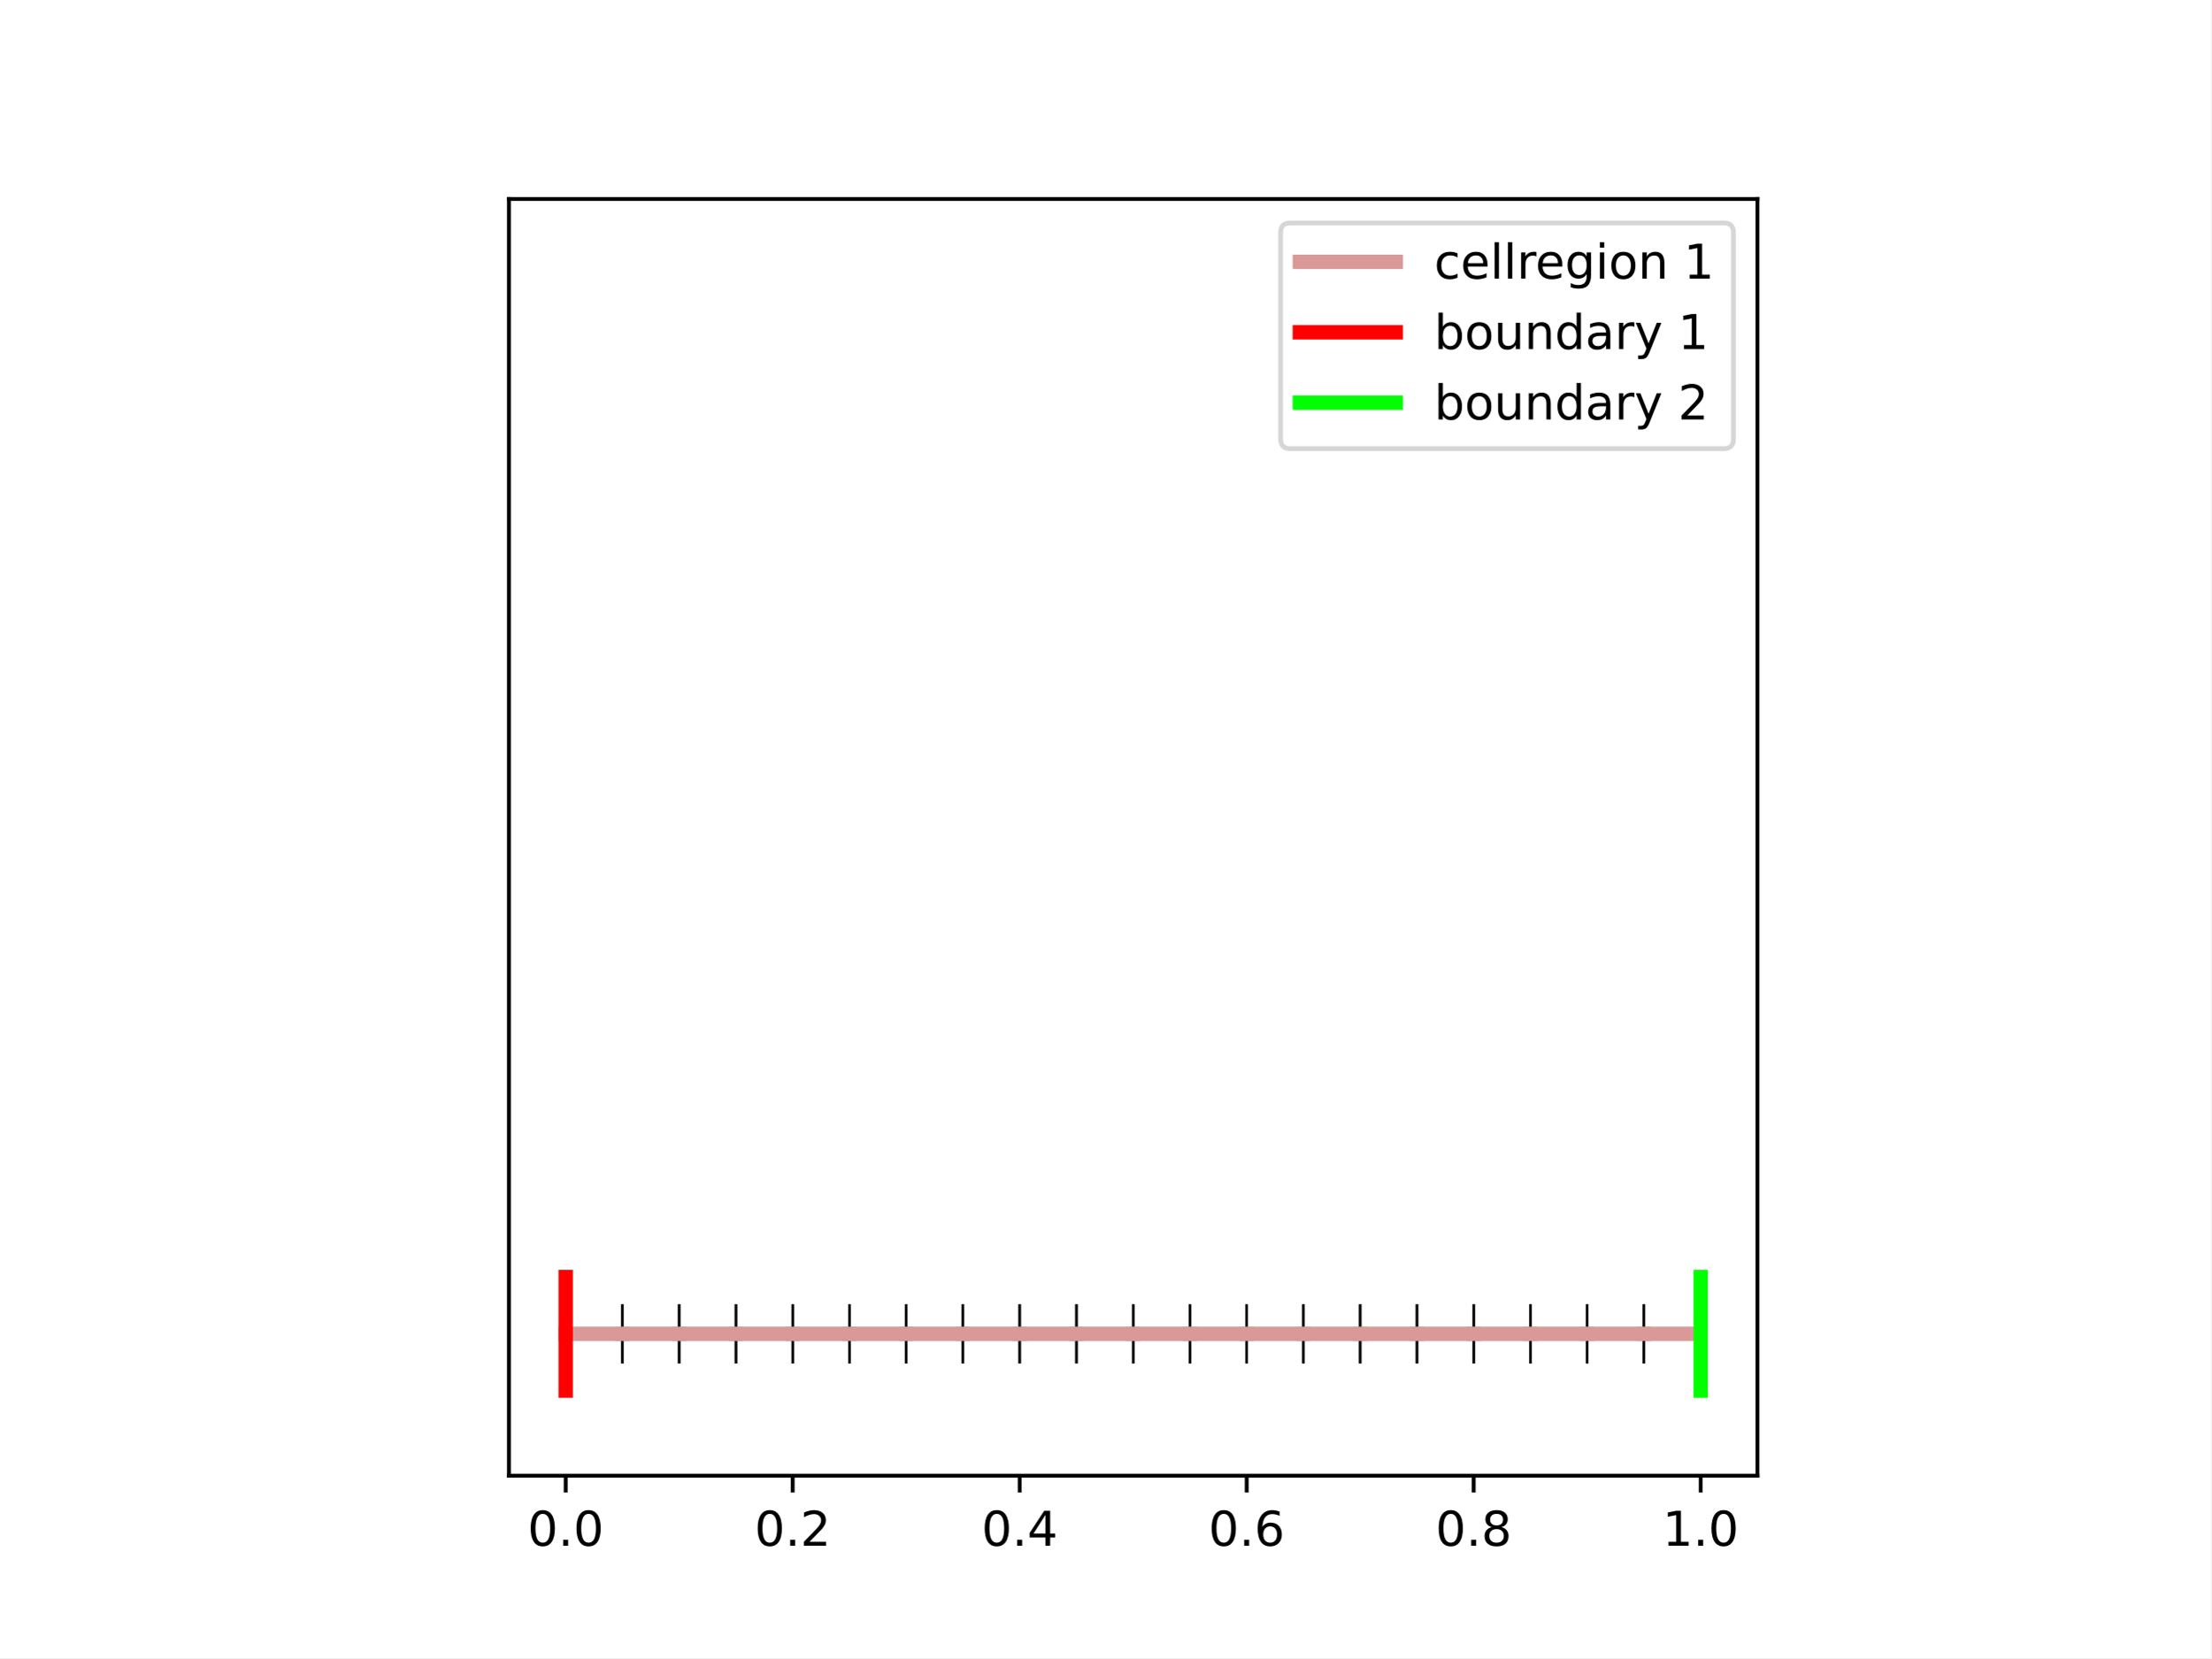
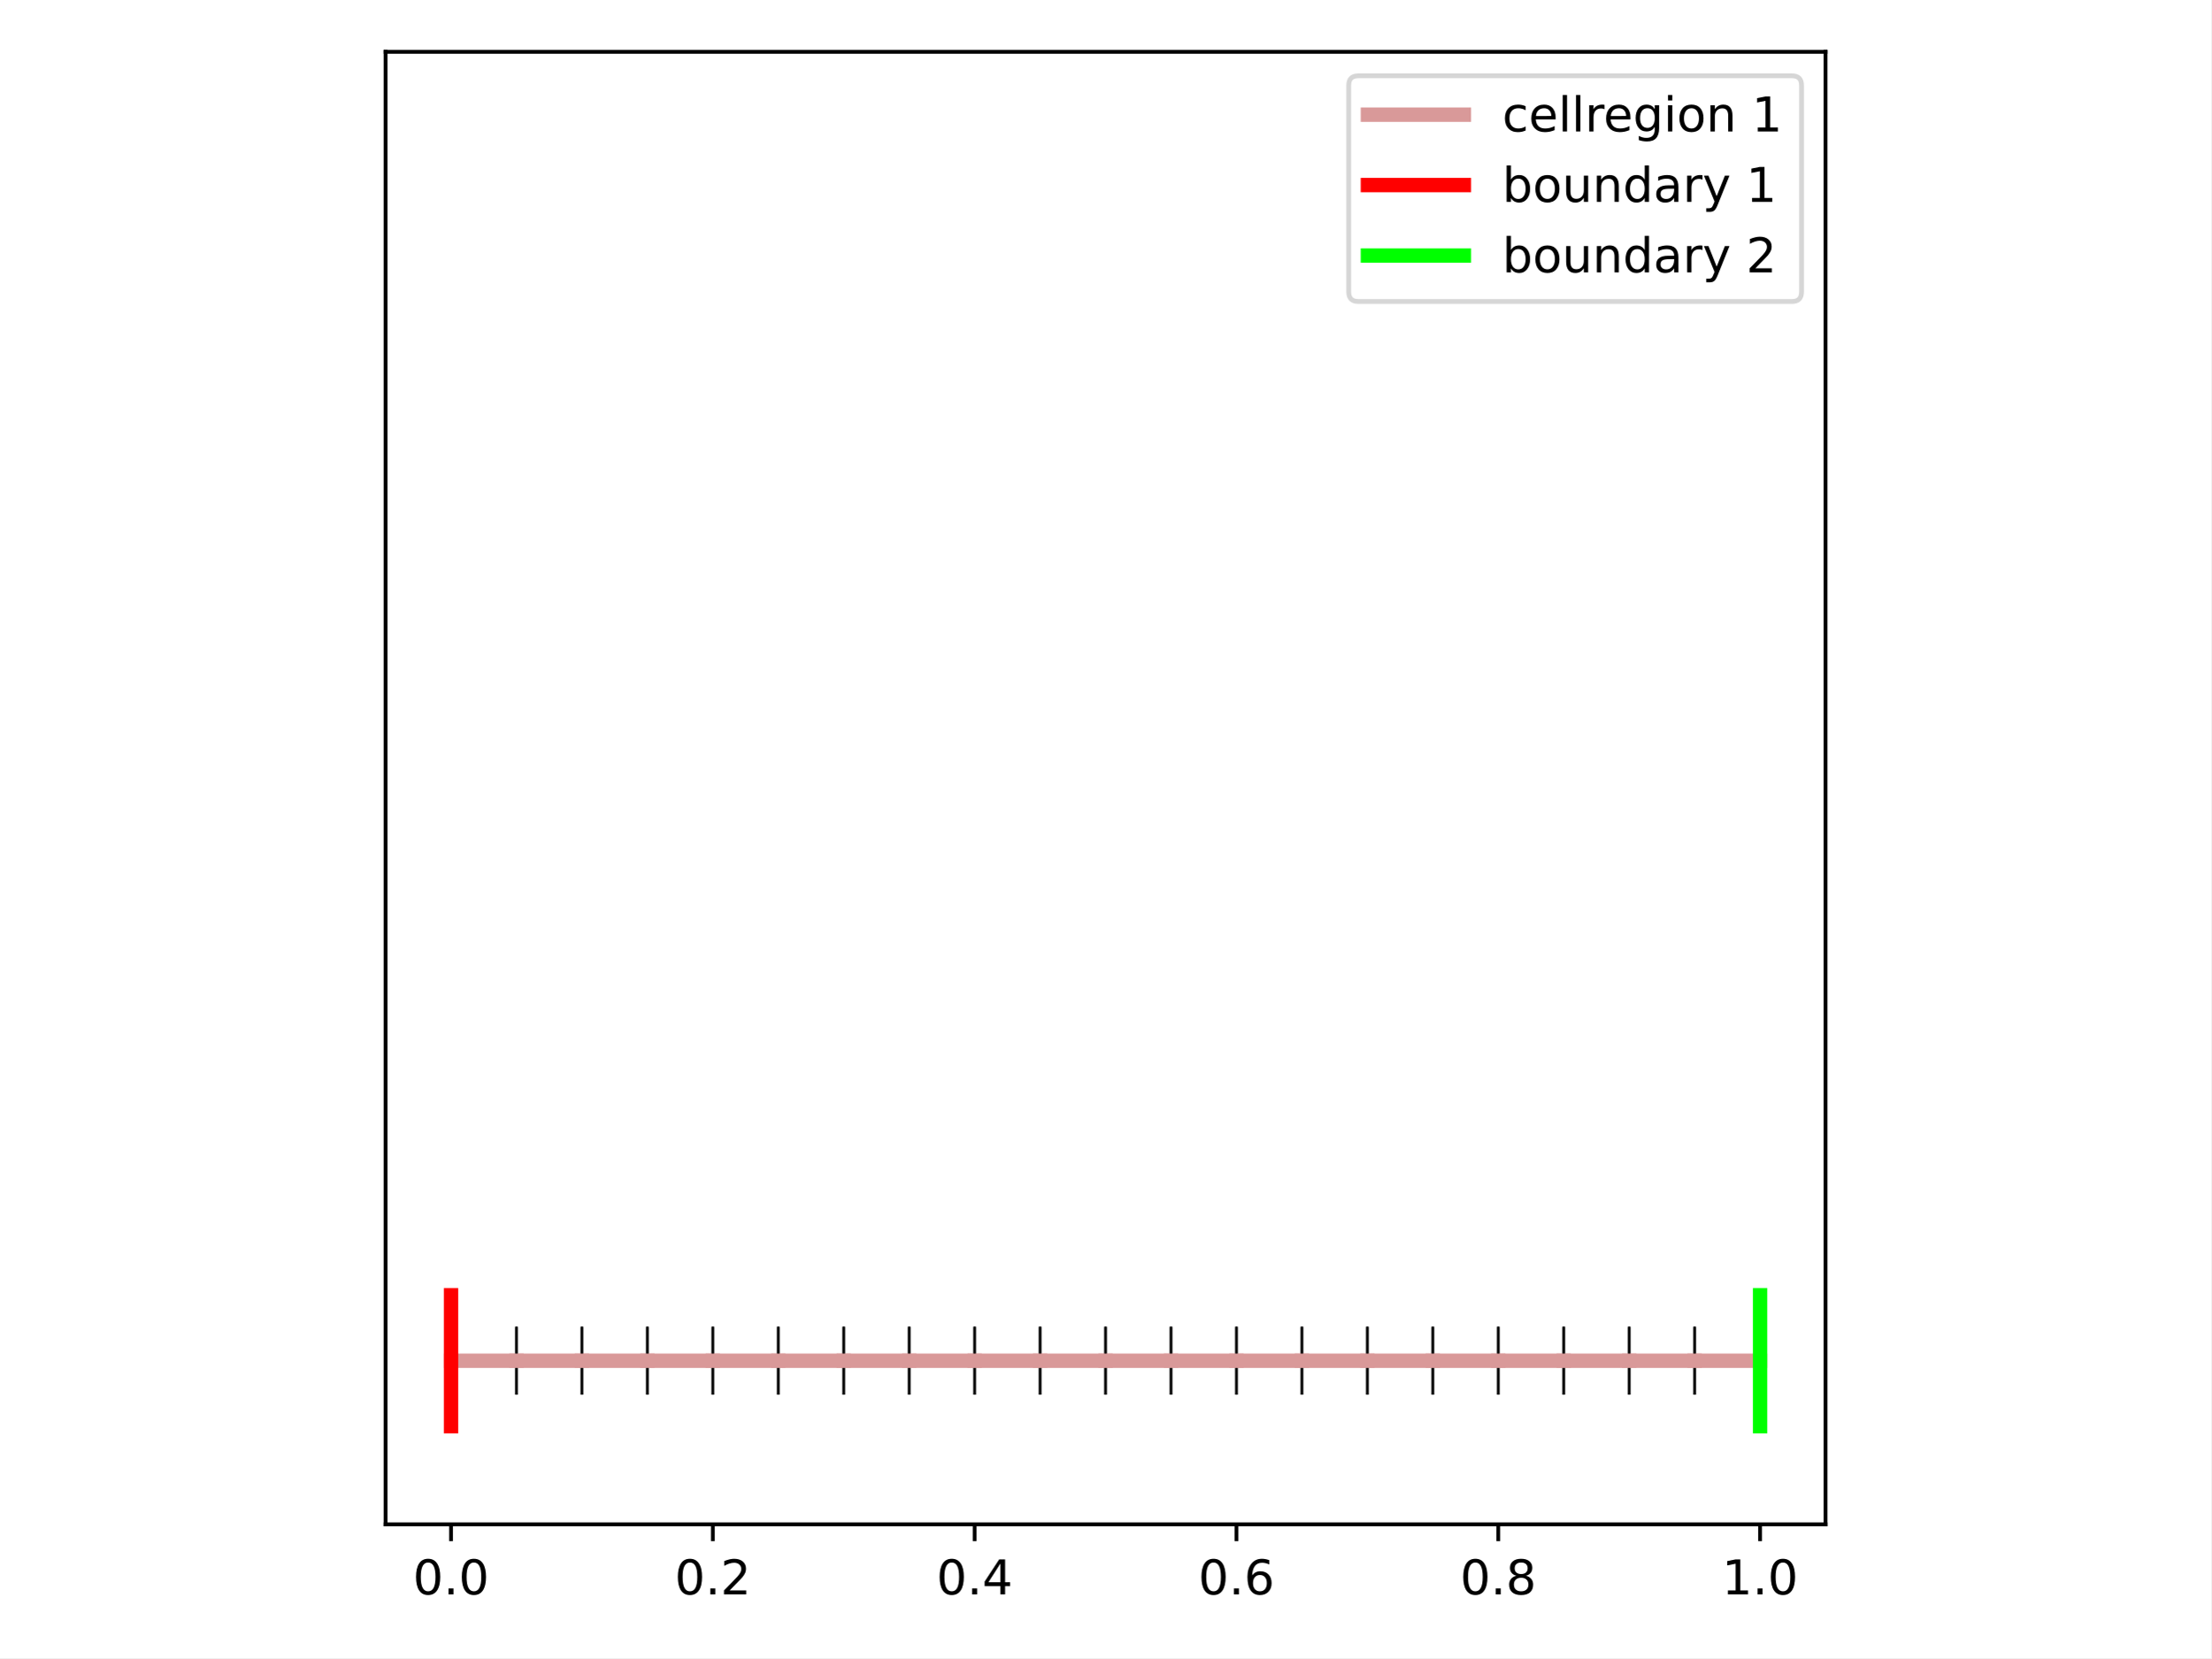
<svg xmlns="http://www.w3.org/2000/svg" xmlns:xlink="http://www.w3.org/1999/xlink" height="345.6pt" version="1.1" viewBox="0 0 460.8 345.6" width="460.8pt">
  <defs>
    <style type="text/css">*{stroke-linecap:butt;stroke-linejoin:round;}</style>
  </defs>
  <g id="figure_1">
    <g id="patch_1">
      <path d="M 0 345.6  L 460.8 345.6  L 460.8 0  L 0 0  z " style="fill:#ffffff;" />
    </g>
    <g id="axes_1">
      <g id="patch_2">
-         <path d="M 106.061 307.584  L 366.259 307.584  L 366.259 41.472  L 106.061 41.472  z " style="fill:#ffffff;" />
+         <path d="M 80.35 317.72  L 380.45 317.72  L 380.45 10.8  L 80.35 10.8  z " style="fill:#ffffff;" />
      </g>
      <g id="matplotlib.axis_1">
        <g id="xtick_1">
          <g id="line2d_1">
            <defs>
-               <path d="M 0 0  L 0 3.5  " id="m812575bfbd" style="stroke:#000000;stroke-width:0.8;" />
+               <path d="M 0 0  L 0 3.5  " id="m753b6eae18" style="stroke:#000000;stroke-width:0.8;" />
            </defs>
            <g>
-               <use style="stroke:#000000;stroke-width:0.8;" x="117.888" xlink:href="#m812575bfbd" y="307.584" />
+               <use style="stroke:#000000;stroke-width:0.8;" x="93.991" xlink:href="#m753b6eae18" y="317.72" />
            </g>
          </g>
          <g id="text_1">
-             <g transform="translate(109.9364 322.1824)scale(0.1 -0.1)">
+             <g transform="translate(86.03955 332.3184)scale(0.1 -0.1)">
              <defs>
                <path d="M 31.781 66.406  Q 24.172 66.406 20.328 58.906  Q 16.5 51.422 16.5 36.375  Q 16.5 21.391 20.328 13.891  Q 24.172 6.391 31.781 6.391  Q 39.453 6.391 43.281 13.891  Q 47.125 21.391 47.125 36.375  Q 47.125 51.422 43.281 58.906  Q 39.453 66.406 31.781 66.406  z M 31.781 74.219  Q 44.047 74.219 50.516 64.516  Q 56.984 54.828 56.984 36.375  Q 56.984 17.969 50.516 8.266  Q 44.047 -1.422 31.781 -1.422  Q 19.531 -1.422 13.062 8.266  Q 6.594 17.969 6.594 36.375  Q 6.594 54.828 13.062 64.516  Q 19.531 74.219 31.781 74.219  z " id="DejaVuSans-48" />
                <path d="M 10.688 12.406  L 21 12.406  L 21 0  L 10.688 0  z " id="DejaVuSans-46" />
              </defs>
              <use xlink:href="#DejaVuSans-48" />
              <use x="63.623" xlink:href="#DejaVuSans-46" />
              <use x="95.41" xlink:href="#DejaVuSans-48" />
            </g>
          </g>
        </g>
        <g id="xtick_2">
          <g id="line2d_2">
            <g>
-               <use style="stroke:#000000;stroke-width:0.8;" x="165.197" xlink:href="#m812575bfbd" y="307.584" />
+               <use style="stroke:#000000;stroke-width:0.8;" x="148.555" xlink:href="#m753b6eae18" y="317.72" />
            </g>
          </g>
          <g id="text_2">
-             <g transform="translate(157.2452 322.1824)scale(0.1 -0.1)">
+             <g transform="translate(140.6031 332.3184)scale(0.1 -0.1)">
              <defs>
                <path d="M 19.188 8.297  L 53.609 8.297  L 53.609 0  L 7.328 0  L 7.328 8.297  Q 12.938 14.109 22.625 23.891  Q 32.328 33.688 34.812 36.531  Q 39.547 41.844 41.422 45.531  Q 43.312 49.219 43.312 52.781  Q 43.312 58.594 39.234 62.25  Q 35.156 65.922 28.609 65.922  Q 23.969 65.922 18.812 64.312  Q 13.672 62.703 7.812 59.422  L 7.812 69.391  Q 13.766 71.781 18.938 73  Q 24.125 74.219 28.422 74.219  Q 39.75 74.219 46.484 68.547  Q 53.219 62.891 53.219 53.422  Q 53.219 48.922 51.531 44.891  Q 49.859 40.875 45.406 35.406  Q 44.188 33.984 37.641 27.219  Q 31.109 20.453 19.188 8.297  z " id="DejaVuSans-50" />
              </defs>
              <use xlink:href="#DejaVuSans-48" />
              <use x="63.623" xlink:href="#DejaVuSans-46" />
              <use x="95.41" xlink:href="#DejaVuSans-50" />
            </g>
          </g>
        </g>
        <g id="xtick_3">
          <g id="line2d_3">
            <g>
-               <use style="stroke:#000000;stroke-width:0.8;" x="212.506" xlink:href="#m812575bfbd" y="307.584" />
+               <use style="stroke:#000000;stroke-width:0.8;" x="203.118" xlink:href="#m753b6eae18" y="317.72" />
            </g>
          </g>
          <g id="text_3">
-             <g transform="translate(204.554 322.1824)scale(0.1 -0.1)">
+             <g transform="translate(195.1667 332.3184)scale(0.1 -0.1)">
              <defs>
                <path d="M 37.797 64.312  L 12.891 25.391  L 37.797 25.391  z M 35.203 72.906  L 47.609 72.906  L 47.609 25.391  L 58.016 25.391  L 58.016 17.188  L 47.609 17.188  L 47.609 0  L 37.797 0  L 37.797 17.188  L 4.891 17.188  L 4.891 26.703  z " id="DejaVuSans-52" />
              </defs>
              <use xlink:href="#DejaVuSans-48" />
              <use x="63.623" xlink:href="#DejaVuSans-46" />
              <use x="95.41" xlink:href="#DejaVuSans-52" />
            </g>
          </g>
        </g>
        <g id="xtick_4">
          <g id="line2d_4">
            <g>
-               <use style="stroke:#000000;stroke-width:0.8;" x="259.814" xlink:href="#m812575bfbd" y="307.584" />
+               <use style="stroke:#000000;stroke-width:0.8;" x="257.682" xlink:href="#m753b6eae18" y="317.72" />
            </g>
          </g>
          <g id="text_4">
-             <g transform="translate(251.8628 322.1824)scale(0.1 -0.1)">
+             <g transform="translate(249.7302 332.3184)scale(0.1 -0.1)">
              <defs>
                <path d="M 33.016 40.375  Q 26.375 40.375 22.484 35.828  Q 18.609 31.297 18.609 23.391  Q 18.609 15.531 22.484 10.953  Q 26.375 6.391 33.016 6.391  Q 39.656 6.391 43.531 10.953  Q 47.406 15.531 47.406 23.391  Q 47.406 31.297 43.531 35.828  Q 39.656 40.375 33.016 40.375  z M 52.594 71.297  L 52.594 62.312  Q 48.875 64.062 45.094 64.984  Q 41.312 65.922 37.594 65.922  Q 27.828 65.922 22.672 59.328  Q 17.531 52.734 16.797 39.406  Q 19.672 43.656 24.016 45.922  Q 28.375 48.188 33.594 48.188  Q 44.578 48.188 50.953 41.516  Q 57.328 34.859 57.328 23.391  Q 57.328 12.156 50.688 5.359  Q 44.047 -1.422 33.016 -1.422  Q 20.359 -1.422 13.672 8.266  Q 6.984 17.969 6.984 36.375  Q 6.984 53.656 15.188 63.938  Q 23.391 74.219 37.203 74.219  Q 40.922 74.219 44.703 73.484  Q 48.484 72.75 52.594 71.297  z " id="DejaVuSans-54" />
              </defs>
              <use xlink:href="#DejaVuSans-48" />
              <use x="63.623" xlink:href="#DejaVuSans-46" />
              <use x="95.41" xlink:href="#DejaVuSans-54" />
            </g>
          </g>
        </g>
        <g id="xtick_5">
          <g id="line2d_5">
            <g>
-               <use style="stroke:#000000;stroke-width:0.8;" x="307.123" xlink:href="#m812575bfbd" y="307.584" />
+               <use style="stroke:#000000;stroke-width:0.8;" x="312.245" xlink:href="#m753b6eae18" y="317.72" />
            </g>
          </g>
          <g id="text_5">
-             <g transform="translate(299.1716 322.1824)scale(0.1 -0.1)">
+             <g transform="translate(304.2938 332.3184)scale(0.1 -0.1)">
              <defs>
                <path d="M 31.781 34.625  Q 24.75 34.625 20.719 30.859  Q 16.703 27.094 16.703 20.516  Q 16.703 13.922 20.719 10.156  Q 24.75 6.391 31.781 6.391  Q 38.812 6.391 42.859 10.172  Q 46.922 13.969 46.922 20.516  Q 46.922 27.094 42.891 30.859  Q 38.875 34.625 31.781 34.625  z M 21.922 38.812  Q 15.578 40.375 12.031 44.719  Q 8.5 49.078 8.5 55.328  Q 8.5 64.062 14.719 69.141  Q 20.953 74.219 31.781 74.219  Q 42.672 74.219 48.875 69.141  Q 55.078 64.062 55.078 55.328  Q 55.078 49.078 51.531 44.719  Q 48 40.375 41.703 38.812  Q 48.828 37.156 52.797 32.312  Q 56.781 27.484 56.781 20.516  Q 56.781 9.906 50.312 4.234  Q 43.844 -1.422 31.781 -1.422  Q 19.734 -1.422 13.25 4.234  Q 6.781 9.906 6.781 20.516  Q 6.781 27.484 10.781 32.312  Q 14.797 37.156 21.922 38.812  z M 18.312 54.391  Q 18.312 48.734 21.844 45.562  Q 25.391 42.391 31.781 42.391  Q 38.141 42.391 41.719 45.562  Q 45.312 48.734 45.312 54.391  Q 45.312 60.062 41.719 63.234  Q 38.141 66.406 31.781 66.406  Q 25.391 66.406 21.844 63.234  Q 18.312 60.062 18.312 54.391  z " id="DejaVuSans-56" />
              </defs>
              <use xlink:href="#DejaVuSans-48" />
              <use x="63.623" xlink:href="#DejaVuSans-46" />
              <use x="95.41" xlink:href="#DejaVuSans-56" />
            </g>
          </g>
        </g>
        <g id="xtick_6">
          <g id="line2d_6">
            <g>
-               <use style="stroke:#000000;stroke-width:0.8;" x="354.432" xlink:href="#m812575bfbd" y="307.584" />
+               <use style="stroke:#000000;stroke-width:0.8;" x="366.809" xlink:href="#m753b6eae18" y="317.72" />
            </g>
          </g>
          <g id="text_6">
-             <g transform="translate(346.4804 322.1824)scale(0.1 -0.1)">
+             <g transform="translate(358.8573 332.3184)scale(0.1 -0.1)">
              <defs>
                <path d="M 12.406 8.297  L 28.516 8.297  L 28.516 63.922  L 10.984 60.406  L 10.984 69.391  L 28.422 72.906  L 38.281 72.906  L 38.281 8.297  L 54.391 8.297  L 54.391 0  L 12.406 0  z " id="DejaVuSans-49" />
              </defs>
              <use xlink:href="#DejaVuSans-49" />
              <use x="63.623" xlink:href="#DejaVuSans-46" />
              <use x="95.41" xlink:href="#DejaVuSans-48" />
            </g>
          </g>
        </g>
      </g>
      <g id="matplotlib.axis_2" />
      <g id="line2d_7">
-         <path clip-path="url(#p58fd850ce1)" d="M 117.888 283.93  L 117.888 272.102  " style="fill:none;stroke:#000000;stroke-linecap:square;stroke-width:0.5;" />
+         <path clip-path="url(#pf8f45ec25b)" d="M 93.991 290.438  L 93.991 276.797  " style="fill:none;stroke:#000000;stroke-linecap:square;stroke-width:0.5;" />
      </g>
      <g id="line2d_8">
-         <path clip-path="url(#p58fd850ce1)" d="M 129.715 283.93  L 129.715 272.102  " style="fill:none;stroke:#000000;stroke-linecap:square;stroke-width:0.5;" />
+         <path clip-path="url(#pf8f45ec25b)" d="M 107.632 290.438  L 107.632 276.797  " style="fill:none;stroke:#000000;stroke-linecap:square;stroke-width:0.5;" />
      </g>
      <g id="line2d_9">
-         <path clip-path="url(#p58fd850ce1)" d="M 117.888 278.016  L 129.715 278.016  " style="fill:none;stroke:#d99999;stroke-linecap:square;stroke-width:3;" />
+         <path clip-path="url(#pf8f45ec25b)" d="M 93.991 283.618  L 107.632 283.618  " style="fill:none;stroke:#d99999;stroke-linecap:square;stroke-width:3;" />
      </g>
      <g id="line2d_10">
-         <path clip-path="url(#p58fd850ce1)" d="M 129.715 283.93  L 129.715 272.102  " style="fill:none;stroke:#000000;stroke-linecap:square;stroke-width:0.5;" />
+         <path clip-path="url(#pf8f45ec25b)" d="M 107.632 290.438  L 107.632 276.797  " style="fill:none;stroke:#000000;stroke-linecap:square;stroke-width:0.5;" />
      </g>
      <g id="line2d_11">
-         <path clip-path="url(#p58fd850ce1)" d="M 141.542 283.93  L 141.542 272.102  " style="fill:none;stroke:#000000;stroke-linecap:square;stroke-width:0.5;" />
+         <path clip-path="url(#pf8f45ec25b)" d="M 121.273 290.438  L 121.273 276.797  " style="fill:none;stroke:#000000;stroke-linecap:square;stroke-width:0.5;" />
      </g>
      <g id="line2d_12">
-         <path clip-path="url(#p58fd850ce1)" d="M 129.715 278.016  L 141.542 278.016  " style="fill:none;stroke:#d99999;stroke-linecap:square;stroke-width:3;" />
+         <path clip-path="url(#pf8f45ec25b)" d="M 107.632 283.618  L 121.273 283.618  " style="fill:none;stroke:#d99999;stroke-linecap:square;stroke-width:3;" />
      </g>
      <g id="line2d_13">
-         <path clip-path="url(#p58fd850ce1)" d="M 141.542 283.93  L 141.542 272.102  " style="fill:none;stroke:#000000;stroke-linecap:square;stroke-width:0.5;" />
+         <path clip-path="url(#pf8f45ec25b)" d="M 121.273 290.438  L 121.273 276.797  " style="fill:none;stroke:#000000;stroke-linecap:square;stroke-width:0.5;" />
      </g>
      <g id="line2d_14">
-         <path clip-path="url(#p58fd850ce1)" d="M 153.37 283.93  L 153.37 272.102  " style="fill:none;stroke:#000000;stroke-linecap:square;stroke-width:0.5;" />
+         <path clip-path="url(#pf8f45ec25b)" d="M 134.914 290.438  L 134.914 276.797  " style="fill:none;stroke:#000000;stroke-linecap:square;stroke-width:0.5;" />
      </g>
      <g id="line2d_15">
-         <path clip-path="url(#p58fd850ce1)" d="M 141.542 278.016  L 153.37 278.016  " style="fill:none;stroke:#d99999;stroke-linecap:square;stroke-width:3;" />
+         <path clip-path="url(#pf8f45ec25b)" d="M 121.273 283.618  L 134.914 283.618  " style="fill:none;stroke:#d99999;stroke-linecap:square;stroke-width:3;" />
      </g>
      <g id="line2d_16">
-         <path clip-path="url(#p58fd850ce1)" d="M 153.37 283.93  L 153.37 272.102  " style="fill:none;stroke:#000000;stroke-linecap:square;stroke-width:0.5;" />
+         <path clip-path="url(#pf8f45ec25b)" d="M 134.914 290.438  L 134.914 276.797  " style="fill:none;stroke:#000000;stroke-linecap:square;stroke-width:0.5;" />
      </g>
      <g id="line2d_17">
-         <path clip-path="url(#p58fd850ce1)" d="M 165.197 283.93  L 165.197 272.102  " style="fill:none;stroke:#000000;stroke-linecap:square;stroke-width:0.5;" />
+         <path clip-path="url(#pf8f45ec25b)" d="M 148.555 290.438  L 148.555 276.797  " style="fill:none;stroke:#000000;stroke-linecap:square;stroke-width:0.5;" />
      </g>
      <g id="line2d_18">
-         <path clip-path="url(#p58fd850ce1)" d="M 153.37 278.016  L 165.197 278.016  " style="fill:none;stroke:#d99999;stroke-linecap:square;stroke-width:3;" />
+         <path clip-path="url(#pf8f45ec25b)" d="M 134.914 283.618  L 148.555 283.618  " style="fill:none;stroke:#d99999;stroke-linecap:square;stroke-width:3;" />
      </g>
      <g id="line2d_19">
-         <path clip-path="url(#p58fd850ce1)" d="M 165.197 283.93  L 165.197 272.102  " style="fill:none;stroke:#000000;stroke-linecap:square;stroke-width:0.5;" />
+         <path clip-path="url(#pf8f45ec25b)" d="M 148.555 290.438  L 148.555 276.797  " style="fill:none;stroke:#000000;stroke-linecap:square;stroke-width:0.5;" />
      </g>
      <g id="line2d_20">
-         <path clip-path="url(#p58fd850ce1)" d="M 177.024 283.93  L 177.024 272.102  " style="fill:none;stroke:#000000;stroke-linecap:square;stroke-width:0.5;" />
+         <path clip-path="url(#pf8f45ec25b)" d="M 162.196 290.438  L 162.196 276.797  " style="fill:none;stroke:#000000;stroke-linecap:square;stroke-width:0.5;" />
      </g>
      <g id="line2d_21">
-         <path clip-path="url(#p58fd850ce1)" d="M 165.197 278.016  L 177.024 278.016  " style="fill:none;stroke:#d99999;stroke-linecap:square;stroke-width:3;" />
+         <path clip-path="url(#pf8f45ec25b)" d="M 148.555 283.618  L 162.196 283.618  " style="fill:none;stroke:#d99999;stroke-linecap:square;stroke-width:3;" />
      </g>
      <g id="line2d_22">
-         <path clip-path="url(#p58fd850ce1)" d="M 177.024 283.93  L 177.024 272.102  " style="fill:none;stroke:#000000;stroke-linecap:square;stroke-width:0.5;" />
+         <path clip-path="url(#pf8f45ec25b)" d="M 162.196 290.438  L 162.196 276.797  " style="fill:none;stroke:#000000;stroke-linecap:square;stroke-width:0.5;" />
      </g>
      <g id="line2d_23">
-         <path clip-path="url(#p58fd850ce1)" d="M 188.851 283.93  L 188.851 272.102  " style="fill:none;stroke:#000000;stroke-linecap:square;stroke-width:0.5;" />
+         <path clip-path="url(#pf8f45ec25b)" d="M 175.836 290.438  L 175.836 276.797  " style="fill:none;stroke:#000000;stroke-linecap:square;stroke-width:0.5;" />
      </g>
      <g id="line2d_24">
-         <path clip-path="url(#p58fd850ce1)" d="M 177.024 278.016  L 188.851 278.016  " style="fill:none;stroke:#d99999;stroke-linecap:square;stroke-width:3;" />
+         <path clip-path="url(#pf8f45ec25b)" d="M 162.196 283.618  L 175.836 283.618  " style="fill:none;stroke:#d99999;stroke-linecap:square;stroke-width:3;" />
      </g>
      <g id="line2d_25">
-         <path clip-path="url(#p58fd850ce1)" d="M 188.851 283.93  L 188.851 272.102  " style="fill:none;stroke:#000000;stroke-linecap:square;stroke-width:0.5;" />
+         <path clip-path="url(#pf8f45ec25b)" d="M 175.836 290.438  L 175.836 276.797  " style="fill:none;stroke:#000000;stroke-linecap:square;stroke-width:0.5;" />
      </g>
      <g id="line2d_26">
-         <path clip-path="url(#p58fd850ce1)" d="M 200.678 283.93  L 200.678 272.102  " style="fill:none;stroke:#000000;stroke-linecap:square;stroke-width:0.5;" />
+         <path clip-path="url(#pf8f45ec25b)" d="M 189.477 290.438  L 189.477 276.797  " style="fill:none;stroke:#000000;stroke-linecap:square;stroke-width:0.5;" />
      </g>
      <g id="line2d_27">
-         <path clip-path="url(#p58fd850ce1)" d="M 188.851 278.016  L 200.678 278.016  " style="fill:none;stroke:#d99999;stroke-linecap:square;stroke-width:3;" />
+         <path clip-path="url(#pf8f45ec25b)" d="M 175.836 283.618  L 189.477 283.618  " style="fill:none;stroke:#d99999;stroke-linecap:square;stroke-width:3;" />
      </g>
      <g id="line2d_28">
-         <path clip-path="url(#p58fd850ce1)" d="M 200.678 283.93  L 200.678 272.102  " style="fill:none;stroke:#000000;stroke-linecap:square;stroke-width:0.5;" />
+         <path clip-path="url(#pf8f45ec25b)" d="M 189.477 290.438  L 189.477 276.797  " style="fill:none;stroke:#000000;stroke-linecap:square;stroke-width:0.5;" />
      </g>
      <g id="line2d_29">
-         <path clip-path="url(#p58fd850ce1)" d="M 212.506 283.93  L 212.506 272.102  " style="fill:none;stroke:#000000;stroke-linecap:square;stroke-width:0.5;" />
+         <path clip-path="url(#pf8f45ec25b)" d="M 203.118 290.438  L 203.118 276.797  " style="fill:none;stroke:#000000;stroke-linecap:square;stroke-width:0.5;" />
      </g>
      <g id="line2d_30">
-         <path clip-path="url(#p58fd850ce1)" d="M 200.678 278.016  L 212.506 278.016  " style="fill:none;stroke:#d99999;stroke-linecap:square;stroke-width:3;" />
+         <path clip-path="url(#pf8f45ec25b)" d="M 189.477 283.618  L 203.118 283.618  " style="fill:none;stroke:#d99999;stroke-linecap:square;stroke-width:3;" />
      </g>
      <g id="line2d_31">
-         <path clip-path="url(#p58fd850ce1)" d="M 212.506 283.93  L 212.506 272.102  " style="fill:none;stroke:#000000;stroke-linecap:square;stroke-width:0.5;" />
+         <path clip-path="url(#pf8f45ec25b)" d="M 203.118 290.438  L 203.118 276.797  " style="fill:none;stroke:#000000;stroke-linecap:square;stroke-width:0.5;" />
      </g>
      <g id="line2d_32">
-         <path clip-path="url(#p58fd850ce1)" d="M 224.333 283.93  L 224.333 272.102  " style="fill:none;stroke:#000000;stroke-linecap:square;stroke-width:0.5;" />
+         <path clip-path="url(#pf8f45ec25b)" d="M 216.759 290.438  L 216.759 276.797  " style="fill:none;stroke:#000000;stroke-linecap:square;stroke-width:0.5;" />
      </g>
      <g id="line2d_33">
-         <path clip-path="url(#p58fd850ce1)" d="M 212.506 278.016  L 224.333 278.016  " style="fill:none;stroke:#d99999;stroke-linecap:square;stroke-width:3;" />
+         <path clip-path="url(#pf8f45ec25b)" d="M 203.118 283.618  L 216.759 283.618  " style="fill:none;stroke:#d99999;stroke-linecap:square;stroke-width:3;" />
      </g>
      <g id="line2d_34">
-         <path clip-path="url(#p58fd850ce1)" d="M 224.333 283.93  L 224.333 272.102  " style="fill:none;stroke:#000000;stroke-linecap:square;stroke-width:0.5;" />
+         <path clip-path="url(#pf8f45ec25b)" d="M 216.759 290.438  L 216.759 276.797  " style="fill:none;stroke:#000000;stroke-linecap:square;stroke-width:0.5;" />
      </g>
      <g id="line2d_35">
-         <path clip-path="url(#p58fd850ce1)" d="M 236.16 283.93  L 236.16 272.102  " style="fill:none;stroke:#000000;stroke-linecap:square;stroke-width:0.5;" />
+         <path clip-path="url(#pf8f45ec25b)" d="M 230.4 290.438  L 230.4 276.797  " style="fill:none;stroke:#000000;stroke-linecap:square;stroke-width:0.5;" />
      </g>
      <g id="line2d_36">
-         <path clip-path="url(#p58fd850ce1)" d="M 224.333 278.016  L 236.16 278.016  " style="fill:none;stroke:#d99999;stroke-linecap:square;stroke-width:3;" />
+         <path clip-path="url(#pf8f45ec25b)" d="M 216.759 283.618  L 230.4 283.618  " style="fill:none;stroke:#d99999;stroke-linecap:square;stroke-width:3;" />
      </g>
      <g id="line2d_37">
-         <path clip-path="url(#p58fd850ce1)" d="M 236.16 283.93  L 236.16 272.102  " style="fill:none;stroke:#000000;stroke-linecap:square;stroke-width:0.5;" />
+         <path clip-path="url(#pf8f45ec25b)" d="M 230.4 290.438  L 230.4 276.797  " style="fill:none;stroke:#000000;stroke-linecap:square;stroke-width:0.5;" />
      </g>
      <g id="line2d_38">
-         <path clip-path="url(#p58fd850ce1)" d="M 247.987 283.93  L 247.987 272.102  " style="fill:none;stroke:#000000;stroke-linecap:square;stroke-width:0.5;" />
+         <path clip-path="url(#pf8f45ec25b)" d="M 244.041 290.438  L 244.041 276.797  " style="fill:none;stroke:#000000;stroke-linecap:square;stroke-width:0.5;" />
      </g>
      <g id="line2d_39">
-         <path clip-path="url(#p58fd850ce1)" d="M 236.16 278.016  L 247.987 278.016  " style="fill:none;stroke:#d99999;stroke-linecap:square;stroke-width:3;" />
+         <path clip-path="url(#pf8f45ec25b)" d="M 230.4 283.618  L 244.041 283.618  " style="fill:none;stroke:#d99999;stroke-linecap:square;stroke-width:3;" />
      </g>
      <g id="line2d_40">
-         <path clip-path="url(#p58fd850ce1)" d="M 247.987 283.93  L 247.987 272.102  " style="fill:none;stroke:#000000;stroke-linecap:square;stroke-width:0.5;" />
+         <path clip-path="url(#pf8f45ec25b)" d="M 244.041 290.438  L 244.041 276.797  " style="fill:none;stroke:#000000;stroke-linecap:square;stroke-width:0.5;" />
      </g>
      <g id="line2d_41">
-         <path clip-path="url(#p58fd850ce1)" d="M 259.814 283.93  L 259.814 272.102  " style="fill:none;stroke:#000000;stroke-linecap:square;stroke-width:0.5;" />
+         <path clip-path="url(#pf8f45ec25b)" d="M 257.682 290.438  L 257.682 276.797  " style="fill:none;stroke:#000000;stroke-linecap:square;stroke-width:0.5;" />
      </g>
      <g id="line2d_42">
-         <path clip-path="url(#p58fd850ce1)" d="M 247.987 278.016  L 259.814 278.016  " style="fill:none;stroke:#d99999;stroke-linecap:square;stroke-width:3;" />
+         <path clip-path="url(#pf8f45ec25b)" d="M 244.041 283.618  L 257.682 283.618  " style="fill:none;stroke:#d99999;stroke-linecap:square;stroke-width:3;" />
      </g>
      <g id="line2d_43">
-         <path clip-path="url(#p58fd850ce1)" d="M 259.814 283.93  L 259.814 272.102  " style="fill:none;stroke:#000000;stroke-linecap:square;stroke-width:0.5;" />
+         <path clip-path="url(#pf8f45ec25b)" d="M 257.682 290.438  L 257.682 276.797  " style="fill:none;stroke:#000000;stroke-linecap:square;stroke-width:0.5;" />
      </g>
      <g id="line2d_44">
-         <path clip-path="url(#p58fd850ce1)" d="M 271.642 283.93  L 271.642 272.102  " style="fill:none;stroke:#000000;stroke-linecap:square;stroke-width:0.5;" />
+         <path clip-path="url(#pf8f45ec25b)" d="M 271.323 290.438  L 271.323 276.797  " style="fill:none;stroke:#000000;stroke-linecap:square;stroke-width:0.5;" />
      </g>
      <g id="line2d_45">
-         <path clip-path="url(#p58fd850ce1)" d="M 259.814 278.016  L 271.642 278.016  " style="fill:none;stroke:#d99999;stroke-linecap:square;stroke-width:3;" />
+         <path clip-path="url(#pf8f45ec25b)" d="M 257.682 283.618  L 271.323 283.618  " style="fill:none;stroke:#d99999;stroke-linecap:square;stroke-width:3;" />
      </g>
      <g id="line2d_46">
-         <path clip-path="url(#p58fd850ce1)" d="M 271.642 283.93  L 271.642 272.102  " style="fill:none;stroke:#000000;stroke-linecap:square;stroke-width:0.5;" />
+         <path clip-path="url(#pf8f45ec25b)" d="M 271.323 290.438  L 271.323 276.797  " style="fill:none;stroke:#000000;stroke-linecap:square;stroke-width:0.5;" />
      </g>
      <g id="line2d_47">
-         <path clip-path="url(#p58fd850ce1)" d="M 283.469 283.93  L 283.469 272.102  " style="fill:none;stroke:#000000;stroke-linecap:square;stroke-width:0.5;" />
+         <path clip-path="url(#pf8f45ec25b)" d="M 284.964 290.438  L 284.964 276.797  " style="fill:none;stroke:#000000;stroke-linecap:square;stroke-width:0.5;" />
      </g>
      <g id="line2d_48">
-         <path clip-path="url(#p58fd850ce1)" d="M 271.642 278.016  L 283.469 278.016  " style="fill:none;stroke:#d99999;stroke-linecap:square;stroke-width:3;" />
+         <path clip-path="url(#pf8f45ec25b)" d="M 271.323 283.618  L 284.964 283.618  " style="fill:none;stroke:#d99999;stroke-linecap:square;stroke-width:3;" />
      </g>
      <g id="line2d_49">
-         <path clip-path="url(#p58fd850ce1)" d="M 283.469 283.93  L 283.469 272.102  " style="fill:none;stroke:#000000;stroke-linecap:square;stroke-width:0.5;" />
+         <path clip-path="url(#pf8f45ec25b)" d="M 284.964 290.438  L 284.964 276.797  " style="fill:none;stroke:#000000;stroke-linecap:square;stroke-width:0.5;" />
      </g>
      <g id="line2d_50">
-         <path clip-path="url(#p58fd850ce1)" d="M 295.296 283.93  L 295.296 272.102  " style="fill:none;stroke:#000000;stroke-linecap:square;stroke-width:0.5;" />
+         <path clip-path="url(#pf8f45ec25b)" d="M 298.604 290.438  L 298.604 276.797  " style="fill:none;stroke:#000000;stroke-linecap:square;stroke-width:0.5;" />
      </g>
      <g id="line2d_51">
-         <path clip-path="url(#p58fd850ce1)" d="M 283.469 278.016  L 295.296 278.016  " style="fill:none;stroke:#d99999;stroke-linecap:square;stroke-width:3;" />
+         <path clip-path="url(#pf8f45ec25b)" d="M 284.964 283.618  L 298.604 283.618  " style="fill:none;stroke:#d99999;stroke-linecap:square;stroke-width:3;" />
      </g>
      <g id="line2d_52">
-         <path clip-path="url(#p58fd850ce1)" d="M 295.296 283.93  L 295.296 272.102  " style="fill:none;stroke:#000000;stroke-linecap:square;stroke-width:0.5;" />
+         <path clip-path="url(#pf8f45ec25b)" d="M 298.604 290.438  L 298.604 276.797  " style="fill:none;stroke:#000000;stroke-linecap:square;stroke-width:0.5;" />
      </g>
      <g id="line2d_53">
-         <path clip-path="url(#p58fd850ce1)" d="M 307.123 283.93  L 307.123 272.102  " style="fill:none;stroke:#000000;stroke-linecap:square;stroke-width:0.5;" />
+         <path clip-path="url(#pf8f45ec25b)" d="M 312.245 290.438  L 312.245 276.797  " style="fill:none;stroke:#000000;stroke-linecap:square;stroke-width:0.5;" />
      </g>
      <g id="line2d_54">
-         <path clip-path="url(#p58fd850ce1)" d="M 295.296 278.016  L 307.123 278.016  " style="fill:none;stroke:#d99999;stroke-linecap:square;stroke-width:3;" />
+         <path clip-path="url(#pf8f45ec25b)" d="M 298.604 283.618  L 312.245 283.618  " style="fill:none;stroke:#d99999;stroke-linecap:square;stroke-width:3;" />
      </g>
      <g id="line2d_55">
-         <path clip-path="url(#p58fd850ce1)" d="M 307.123 283.93  L 307.123 272.102  " style="fill:none;stroke:#000000;stroke-linecap:square;stroke-width:0.5;" />
+         <path clip-path="url(#pf8f45ec25b)" d="M 312.245 290.438  L 312.245 276.797  " style="fill:none;stroke:#000000;stroke-linecap:square;stroke-width:0.5;" />
      </g>
      <g id="line2d_56">
-         <path clip-path="url(#p58fd850ce1)" d="M 318.95 283.93  L 318.95 272.102  " style="fill:none;stroke:#000000;stroke-linecap:square;stroke-width:0.5;" />
+         <path clip-path="url(#pf8f45ec25b)" d="M 325.886 290.438  L 325.886 276.797  " style="fill:none;stroke:#000000;stroke-linecap:square;stroke-width:0.5;" />
      </g>
      <g id="line2d_57">
-         <path clip-path="url(#p58fd850ce1)" d="M 307.123 278.016  L 318.95 278.016  " style="fill:none;stroke:#d99999;stroke-linecap:square;stroke-width:3;" />
+         <path clip-path="url(#pf8f45ec25b)" d="M 312.245 283.618  L 325.886 283.618  " style="fill:none;stroke:#d99999;stroke-linecap:square;stroke-width:3;" />
      </g>
      <g id="line2d_58">
-         <path clip-path="url(#p58fd850ce1)" d="M 318.95 283.93  L 318.95 272.102  " style="fill:none;stroke:#000000;stroke-linecap:square;stroke-width:0.5;" />
+         <path clip-path="url(#pf8f45ec25b)" d="M 325.886 290.438  L 325.886 276.797  " style="fill:none;stroke:#000000;stroke-linecap:square;stroke-width:0.5;" />
      </g>
      <g id="line2d_59">
-         <path clip-path="url(#p58fd850ce1)" d="M 330.778 283.93  L 330.778 272.102  " style="fill:none;stroke:#000000;stroke-linecap:square;stroke-width:0.5;" />
+         <path clip-path="url(#pf8f45ec25b)" d="M 339.527 290.438  L 339.527 276.797  " style="fill:none;stroke:#000000;stroke-linecap:square;stroke-width:0.5;" />
      </g>
      <g id="line2d_60">
-         <path clip-path="url(#p58fd850ce1)" d="M 318.95 278.016  L 330.778 278.016  " style="fill:none;stroke:#d99999;stroke-linecap:square;stroke-width:3;" />
+         <path clip-path="url(#pf8f45ec25b)" d="M 325.886 283.618  L 339.527 283.618  " style="fill:none;stroke:#d99999;stroke-linecap:square;stroke-width:3;" />
      </g>
      <g id="line2d_61">
-         <path clip-path="url(#p58fd850ce1)" d="M 330.778 283.93  L 330.778 272.102  " style="fill:none;stroke:#000000;stroke-linecap:square;stroke-width:0.5;" />
+         <path clip-path="url(#pf8f45ec25b)" d="M 339.527 290.438  L 339.527 276.797  " style="fill:none;stroke:#000000;stroke-linecap:square;stroke-width:0.5;" />
      </g>
      <g id="line2d_62">
-         <path clip-path="url(#p58fd850ce1)" d="M 342.605 283.93  L 342.605 272.102  " style="fill:none;stroke:#000000;stroke-linecap:square;stroke-width:0.5;" />
+         <path clip-path="url(#pf8f45ec25b)" d="M 353.168 290.438  L 353.168 276.797  " style="fill:none;stroke:#000000;stroke-linecap:square;stroke-width:0.5;" />
      </g>
      <g id="line2d_63">
-         <path clip-path="url(#p58fd850ce1)" d="M 330.778 278.016  L 342.605 278.016  " style="fill:none;stroke:#d99999;stroke-linecap:square;stroke-width:3;" />
+         <path clip-path="url(#pf8f45ec25b)" d="M 339.527 283.618  L 353.168 283.618  " style="fill:none;stroke:#d99999;stroke-linecap:square;stroke-width:3;" />
      </g>
      <g id="line2d_64">
-         <path clip-path="url(#p58fd850ce1)" d="M 342.605 283.93  L 342.605 272.102  " style="fill:none;stroke:#000000;stroke-linecap:square;stroke-width:0.5;" />
+         <path clip-path="url(#pf8f45ec25b)" d="M 353.168 290.438  L 353.168 276.797  " style="fill:none;stroke:#000000;stroke-linecap:square;stroke-width:0.5;" />
      </g>
      <g id="line2d_65">
-         <path clip-path="url(#p58fd850ce1)" d="M 354.432 283.93  L 354.432 272.102  " style="fill:none;stroke:#000000;stroke-linecap:square;stroke-width:0.5;" />
+         <path clip-path="url(#pf8f45ec25b)" d="M 366.809 290.438  L 366.809 276.797  " style="fill:none;stroke:#000000;stroke-linecap:square;stroke-width:0.5;" />
      </g>
      <g id="line2d_66">
-         <path clip-path="url(#p58fd850ce1)" d="M 342.605 278.016  L 354.432 278.016  " style="fill:none;stroke:#d99999;stroke-linecap:square;stroke-width:3;" />
+         <path clip-path="url(#pf8f45ec25b)" d="M 353.168 283.618  L 366.809 283.618  " style="fill:none;stroke:#d99999;stroke-linecap:square;stroke-width:3;" />
      </g>
      <g id="line2d_67">
-         <path clip-path="url(#p58fd850ce1)" d="M 117.888 289.843  L 117.888 266.189  " style="fill:none;stroke:#ff0000;stroke-linecap:square;stroke-width:3;" />
+         <path clip-path="url(#pf8f45ec25b)" d="M 93.991 297.259  L 93.991 269.977  " style="fill:none;stroke:#ff0000;stroke-linecap:square;stroke-width:3;" />
      </g>
      <g id="line2d_68">
-         <path clip-path="url(#p58fd850ce1)" d="M 354.432 289.843  L 354.432 266.189  " style="fill:none;stroke:#00ff00;stroke-linecap:square;stroke-width:3;" />
+         <path clip-path="url(#pf8f45ec25b)" d="M 366.809 297.259  L 366.809 269.977  " style="fill:none;stroke:#00ff00;stroke-linecap:square;stroke-width:3;" />
      </g>
      <g id="patch_3">
-         <path d="M 106.061 307.584  L 106.061 41.472  " style="fill:none;stroke:#000000;stroke-linecap:square;stroke-linejoin:miter;stroke-width:0.8;" />
+         <path d="M 80.35 317.72  L 80.35 10.8  " style="fill:none;stroke:#000000;stroke-linecap:square;stroke-linejoin:miter;stroke-width:0.8;" />
      </g>
      <g id="patch_4">
-         <path d="M 366.259 307.584  L 366.259 41.472  " style="fill:none;stroke:#000000;stroke-linecap:square;stroke-linejoin:miter;stroke-width:0.8;" />
+         <path d="M 380.45 317.72  L 380.45 10.8  " style="fill:none;stroke:#000000;stroke-linecap:square;stroke-linejoin:miter;stroke-width:0.8;" />
      </g>
      <g id="patch_5">
-         <path d="M 106.061 307.584  L 366.259 307.584  " style="fill:none;stroke:#000000;stroke-linecap:square;stroke-linejoin:miter;stroke-width:0.8;" />
+         <path d="M 80.35 317.72  L 380.45 317.72  " style="fill:none;stroke:#000000;stroke-linecap:square;stroke-linejoin:miter;stroke-width:0.8;" />
      </g>
      <g id="patch_6">
-         <path d="M 106.061 41.472  L 366.259 41.472  " style="fill:none;stroke:#000000;stroke-linecap:square;stroke-linejoin:miter;stroke-width:0.8;" />
+         <path d="M 80.35 10.8  L 380.45 10.8  " style="fill:none;stroke:#000000;stroke-linecap:square;stroke-linejoin:miter;stroke-width:0.8;" />
      </g>
      <g id="legend_1">
        <g id="patch_7">
-           <path d="M 268.889 93.506  L 359.259 93.506  Q 361.259 93.506 361.259 91.506  L 361.259 48.472  Q 361.259 46.472 359.259 46.472  L 268.889 46.472  Q 266.889 46.472 266.889 48.472  L 266.889 91.506  Q 266.889 93.506 268.889 93.506  z " style="fill:#ffffff;opacity:0.8;stroke:#cccccc;stroke-linejoin:miter;" />
+           <path d="M 283.079 62.834  L 373.45 62.834  Q 375.45 62.834 375.45 60.834  L 375.45 17.8  Q 375.45 15.8 373.45 15.8  L 283.079 15.8  Q 281.079 15.8 281.079 17.8  L 281.079 60.834  Q 281.079 62.834 283.079 62.834  z " style="fill:#ffffff;opacity:0.8;stroke:#cccccc;stroke-linejoin:miter;" />
        </g>
        <g id="line2d_69">
-           <path d="M 270.889 54.57  L 290.889 54.57  " style="fill:none;stroke:#d99999;stroke-linecap:square;stroke-width:3;" />
+           <path d="M 285.079 23.898  L 305.079 23.898  " style="fill:none;stroke:#d99999;stroke-linecap:square;stroke-width:3;" />
        </g>
        <g id="line2d_70" />
        <g id="text_7">
-           <g transform="translate(298.8889 58.07044)scale(0.1 -0.1)">
+           <g transform="translate(313.0795 27.39844)scale(0.1 -0.1)">
            <defs>
              <path d="M 48.781 52.594  L 48.781 44.188  Q 44.969 46.297 41.141 47.344  Q 37.312 48.391 33.406 48.391  Q 24.656 48.391 19.812 42.844  Q 14.984 37.312 14.984 27.297  Q 14.984 17.281 19.812 11.734  Q 24.656 6.203 33.406 6.203  Q 37.312 6.203 41.141 7.25  Q 44.969 8.297 48.781 10.406  L 48.781 2.094  Q 45.016 0.344 40.984 -0.531  Q 36.969 -1.422 32.422 -1.422  Q 20.062 -1.422 12.781 6.344  Q 5.516 14.109 5.516 27.297  Q 5.516 40.672 12.859 48.328  Q 20.219 56 33.016 56  Q 37.156 56 41.109 55.141  Q 45.062 54.297 48.781 52.594  z " id="DejaVuSans-99" />
              <path d="M 56.203 29.594  L 56.203 25.203  L 14.891 25.203  Q 15.484 15.922 20.484 11.062  Q 25.484 6.203 34.422 6.203  Q 39.594 6.203 44.453 7.469  Q 49.312 8.734 54.109 11.281  L 54.109 2.781  Q 49.266 0.734 44.188 -0.344  Q 39.109 -1.422 33.891 -1.422  Q 20.797 -1.422 13.156 6.188  Q 5.516 13.812 5.516 26.812  Q 5.516 40.234 12.766 48.109  Q 20.016 56 32.328 56  Q 43.359 56 49.781 48.891  Q 56.203 41.797 56.203 29.594  z M 47.219 32.234  Q 47.125 39.594 43.094 43.984  Q 39.062 48.391 32.422 48.391  Q 24.906 48.391 20.391 44.141  Q 15.875 39.891 15.188 32.172  z " id="DejaVuSans-101" />
              <path d="M 9.422 75.984  L 18.406 75.984  L 18.406 0  L 9.422 0  z " id="DejaVuSans-108" />
              <path d="M 41.109 46.297  Q 39.594 47.172 37.812 47.578  Q 36.031 48 33.891 48  Q 26.266 48 22.188 43.047  Q 18.109 38.094 18.109 28.812  L 18.109 0  L 9.078 0  L 9.078 54.688  L 18.109 54.688  L 18.109 46.188  Q 20.953 51.172 25.484 53.578  Q 30.031 56 36.531 56  Q 37.453 56 38.578 55.875  Q 39.703 55.766 41.062 55.516  z " id="DejaVuSans-114" />
              <path d="M 45.406 27.984  Q 45.406 37.75 41.375 43.109  Q 37.359 48.484 30.078 48.484  Q 22.859 48.484 18.828 43.109  Q 14.797 37.75 14.797 27.984  Q 14.797 18.266 18.828 12.891  Q 22.859 7.516 30.078 7.516  Q 37.359 7.516 41.375 12.891  Q 45.406 18.266 45.406 27.984  z M 54.391 6.781  Q 54.391 -7.172 48.188 -13.984  Q 42 -20.797 29.203 -20.797  Q 24.469 -20.797 20.266 -20.094  Q 16.062 -19.391 12.109 -17.922  L 12.109 -9.188  Q 16.062 -11.328 19.922 -12.344  Q 23.781 -13.375 27.781 -13.375  Q 36.625 -13.375 41.016 -8.766  Q 45.406 -4.156 45.406 5.172  L 45.406 9.625  Q 42.625 4.781 38.281 2.391  Q 33.938 0 27.875 0  Q 17.828 0 11.672 7.656  Q 5.516 15.328 5.516 27.984  Q 5.516 40.672 11.672 48.328  Q 17.828 56 27.875 56  Q 33.938 56 38.281 53.609  Q 42.625 51.219 45.406 46.391  L 45.406 54.688  L 54.391 54.688  z " id="DejaVuSans-103" />
              <path d="M 9.422 54.688  L 18.406 54.688  L 18.406 0  L 9.422 0  z M 9.422 75.984  L 18.406 75.984  L 18.406 64.594  L 9.422 64.594  z " id="DejaVuSans-105" />
              <path d="M 30.609 48.391  Q 23.391 48.391 19.188 42.75  Q 14.984 37.109 14.984 27.297  Q 14.984 17.484 19.156 11.844  Q 23.344 6.203 30.609 6.203  Q 37.797 6.203 41.984 11.859  Q 46.188 17.531 46.188 27.297  Q 46.188 37.016 41.984 42.703  Q 37.797 48.391 30.609 48.391  z M 30.609 56  Q 42.328 56 49.016 48.375  Q 55.719 40.766 55.719 27.297  Q 55.719 13.875 49.016 6.219  Q 42.328 -1.422 30.609 -1.422  Q 18.844 -1.422 12.172 6.219  Q 5.516 13.875 5.516 27.297  Q 5.516 40.766 12.172 48.375  Q 18.844 56 30.609 56  z " id="DejaVuSans-111" />
              <path d="M 54.891 33.016  L 54.891 0  L 45.906 0  L 45.906 32.719  Q 45.906 40.484 42.875 44.328  Q 39.844 48.188 33.797 48.188  Q 26.516 48.188 22.312 43.547  Q 18.109 38.922 18.109 30.906  L 18.109 0  L 9.078 0  L 9.078 54.688  L 18.109 54.688  L 18.109 46.188  Q 21.344 51.125 25.703 53.562  Q 30.078 56 35.797 56  Q 45.219 56 50.047 50.172  Q 54.891 44.344 54.891 33.016  z " id="DejaVuSans-110" />
              <path id="DejaVuSans-32" />
            </defs>
            <use xlink:href="#DejaVuSans-99" />
            <use x="54.98" xlink:href="#DejaVuSans-101" />
            <use x="116.504" xlink:href="#DejaVuSans-108" />
            <use x="144.287" xlink:href="#DejaVuSans-108" />
            <use x="172.07" xlink:href="#DejaVuSans-114" />
            <use x="210.934" xlink:href="#DejaVuSans-101" />
            <use x="272.457" xlink:href="#DejaVuSans-103" />
            <use x="335.934" xlink:href="#DejaVuSans-105" />
            <use x="363.717" xlink:href="#DejaVuSans-111" />
            <use x="424.898" xlink:href="#DejaVuSans-110" />
            <use x="488.277" xlink:href="#DejaVuSans-32" />
            <use x="520.064" xlink:href="#DejaVuSans-49" />
          </g>
        </g>
        <g id="line2d_71">
-           <path d="M 270.889 69.249  L 290.889 69.249  " style="fill:none;stroke:#ff0000;stroke-linecap:square;stroke-width:3;" />
+           <path d="M 285.079 38.577  L 305.079 38.577  " style="fill:none;stroke:#ff0000;stroke-linecap:square;stroke-width:3;" />
        </g>
        <g id="line2d_72" />
        <g id="text_8">
-           <g transform="translate(298.8889 72.74856)scale(0.1 -0.1)">
+           <g transform="translate(313.0795 42.07656)scale(0.1 -0.1)">
            <defs>
              <path d="M 48.688 27.297  Q 48.688 37.203 44.609 42.844  Q 40.531 48.484 33.406 48.484  Q 26.266 48.484 22.188 42.844  Q 18.109 37.203 18.109 27.297  Q 18.109 17.391 22.188 11.75  Q 26.266 6.109 33.406 6.109  Q 40.531 6.109 44.609 11.75  Q 48.688 17.391 48.688 27.297  z M 18.109 46.391  Q 20.953 51.266 25.266 53.625  Q 29.594 56 35.594 56  Q 45.562 56 51.781 48.094  Q 58.016 40.188 58.016 27.297  Q 58.016 14.406 51.781 6.484  Q 45.562 -1.422 35.594 -1.422  Q 29.594 -1.422 25.266 0.953  Q 20.953 3.328 18.109 8.203  L 18.109 0  L 9.078 0  L 9.078 75.984  L 18.109 75.984  z " id="DejaVuSans-98" />
              <path d="M 8.5 21.578  L 8.5 54.688  L 17.484 54.688  L 17.484 21.922  Q 17.484 14.156 20.5 10.266  Q 23.531 6.391 29.594 6.391  Q 36.859 6.391 41.078 11.031  Q 45.312 15.672 45.312 23.688  L 45.312 54.688  L 54.297 54.688  L 54.297 0  L 45.312 0  L 45.312 8.406  Q 42.047 3.422 37.719 1  Q 33.406 -1.422 27.688 -1.422  Q 18.266 -1.422 13.375 4.438  Q 8.5 10.297 8.5 21.578  z M 31.109 56  z " id="DejaVuSans-117" />
              <path d="M 45.406 46.391  L 45.406 75.984  L 54.391 75.984  L 54.391 0  L 45.406 0  L 45.406 8.203  Q 42.578 3.328 38.25 0.953  Q 33.938 -1.422 27.875 -1.422  Q 17.969 -1.422 11.734 6.484  Q 5.516 14.406 5.516 27.297  Q 5.516 40.188 11.734 48.094  Q 17.969 56 27.875 56  Q 33.938 56 38.25 53.625  Q 42.578 51.266 45.406 46.391  z M 14.797 27.297  Q 14.797 17.391 18.875 11.75  Q 22.953 6.109 30.078 6.109  Q 37.203 6.109 41.297 11.75  Q 45.406 17.391 45.406 27.297  Q 45.406 37.203 41.297 42.844  Q 37.203 48.484 30.078 48.484  Q 22.953 48.484 18.875 42.844  Q 14.797 37.203 14.797 27.297  z " id="DejaVuSans-100" />
              <path d="M 34.281 27.484  Q 23.391 27.484 19.188 25  Q 14.984 22.516 14.984 16.5  Q 14.984 11.719 18.141 8.906  Q 21.297 6.109 26.703 6.109  Q 34.188 6.109 38.703 11.406  Q 43.219 16.703 43.219 25.484  L 43.219 27.484  z M 52.203 31.203  L 52.203 0  L 43.219 0  L 43.219 8.297  Q 40.141 3.328 35.547 0.953  Q 30.953 -1.422 24.312 -1.422  Q 15.922 -1.422 10.953 3.297  Q 6 8.016 6 15.922  Q 6 25.141 12.172 29.828  Q 18.359 34.516 30.609 34.516  L 43.219 34.516  L 43.219 35.406  Q 43.219 41.609 39.141 45  Q 35.062 48.391 27.688 48.391  Q 23 48.391 18.547 47.266  Q 14.109 46.141 10.016 43.891  L 10.016 52.203  Q 14.938 54.109 19.578 55.047  Q 24.219 56 28.609 56  Q 40.484 56 46.344 49.844  Q 52.203 43.703 52.203 31.203  z " id="DejaVuSans-97" />
              <path d="M 32.172 -5.078  Q 28.375 -14.844 24.75 -17.812  Q 21.141 -20.797 15.094 -20.797  L 7.906 -20.797  L 7.906 -13.281  L 13.188 -13.281  Q 16.891 -13.281 18.938 -11.516  Q 21 -9.766 23.484 -3.219  L 25.094 0.875  L 2.984 54.688  L 12.5 54.688  L 29.594 11.922  L 46.688 54.688  L 56.203 54.688  z " id="DejaVuSans-121" />
            </defs>
            <use xlink:href="#DejaVuSans-98" />
            <use x="63.477" xlink:href="#DejaVuSans-111" />
            <use x="124.658" xlink:href="#DejaVuSans-117" />
            <use x="188.037" xlink:href="#DejaVuSans-110" />
            <use x="251.416" xlink:href="#DejaVuSans-100" />
            <use x="314.893" xlink:href="#DejaVuSans-97" />
            <use x="376.172" xlink:href="#DejaVuSans-114" />
            <use x="417.285" xlink:href="#DejaVuSans-121" />
            <use x="476.465" xlink:href="#DejaVuSans-32" />
            <use x="508.252" xlink:href="#DejaVuSans-49" />
          </g>
        </g>
        <g id="line2d_73">
-           <path d="M 270.889 83.927  L 290.889 83.927  " style="fill:none;stroke:#00ff00;stroke-linecap:square;stroke-width:3;" />
+           <path d="M 285.079 53.255  L 305.079 53.255  " style="fill:none;stroke:#00ff00;stroke-linecap:square;stroke-width:3;" />
        </g>
        <g id="line2d_74" />
        <g id="text_9">
-           <g transform="translate(298.8889 87.42669)scale(0.1 -0.1)">
+           <g transform="translate(313.0795 56.75469)scale(0.1 -0.1)">
            <use xlink:href="#DejaVuSans-98" />
            <use x="63.477" xlink:href="#DejaVuSans-111" />
            <use x="124.658" xlink:href="#DejaVuSans-117" />
            <use x="188.037" xlink:href="#DejaVuSans-110" />
            <use x="251.416" xlink:href="#DejaVuSans-100" />
            <use x="314.893" xlink:href="#DejaVuSans-97" />
            <use x="376.172" xlink:href="#DejaVuSans-114" />
            <use x="417.285" xlink:href="#DejaVuSans-121" />
            <use x="476.465" xlink:href="#DejaVuSans-32" />
            <use x="508.252" xlink:href="#DejaVuSans-50" />
          </g>
        </g>
      </g>
    </g>
  </g>
  <defs>
-     <clipPath id="p58fd850ce1">
-       <rect height="266.112" width="260.198" x="106.061" y="41.472" />
+     <clipPath id="pf8f45ec25b">
+       <rect height="306.92" width="300.1" x="80.35" y="10.8" />
    </clipPath>
  </defs>
</svg>
